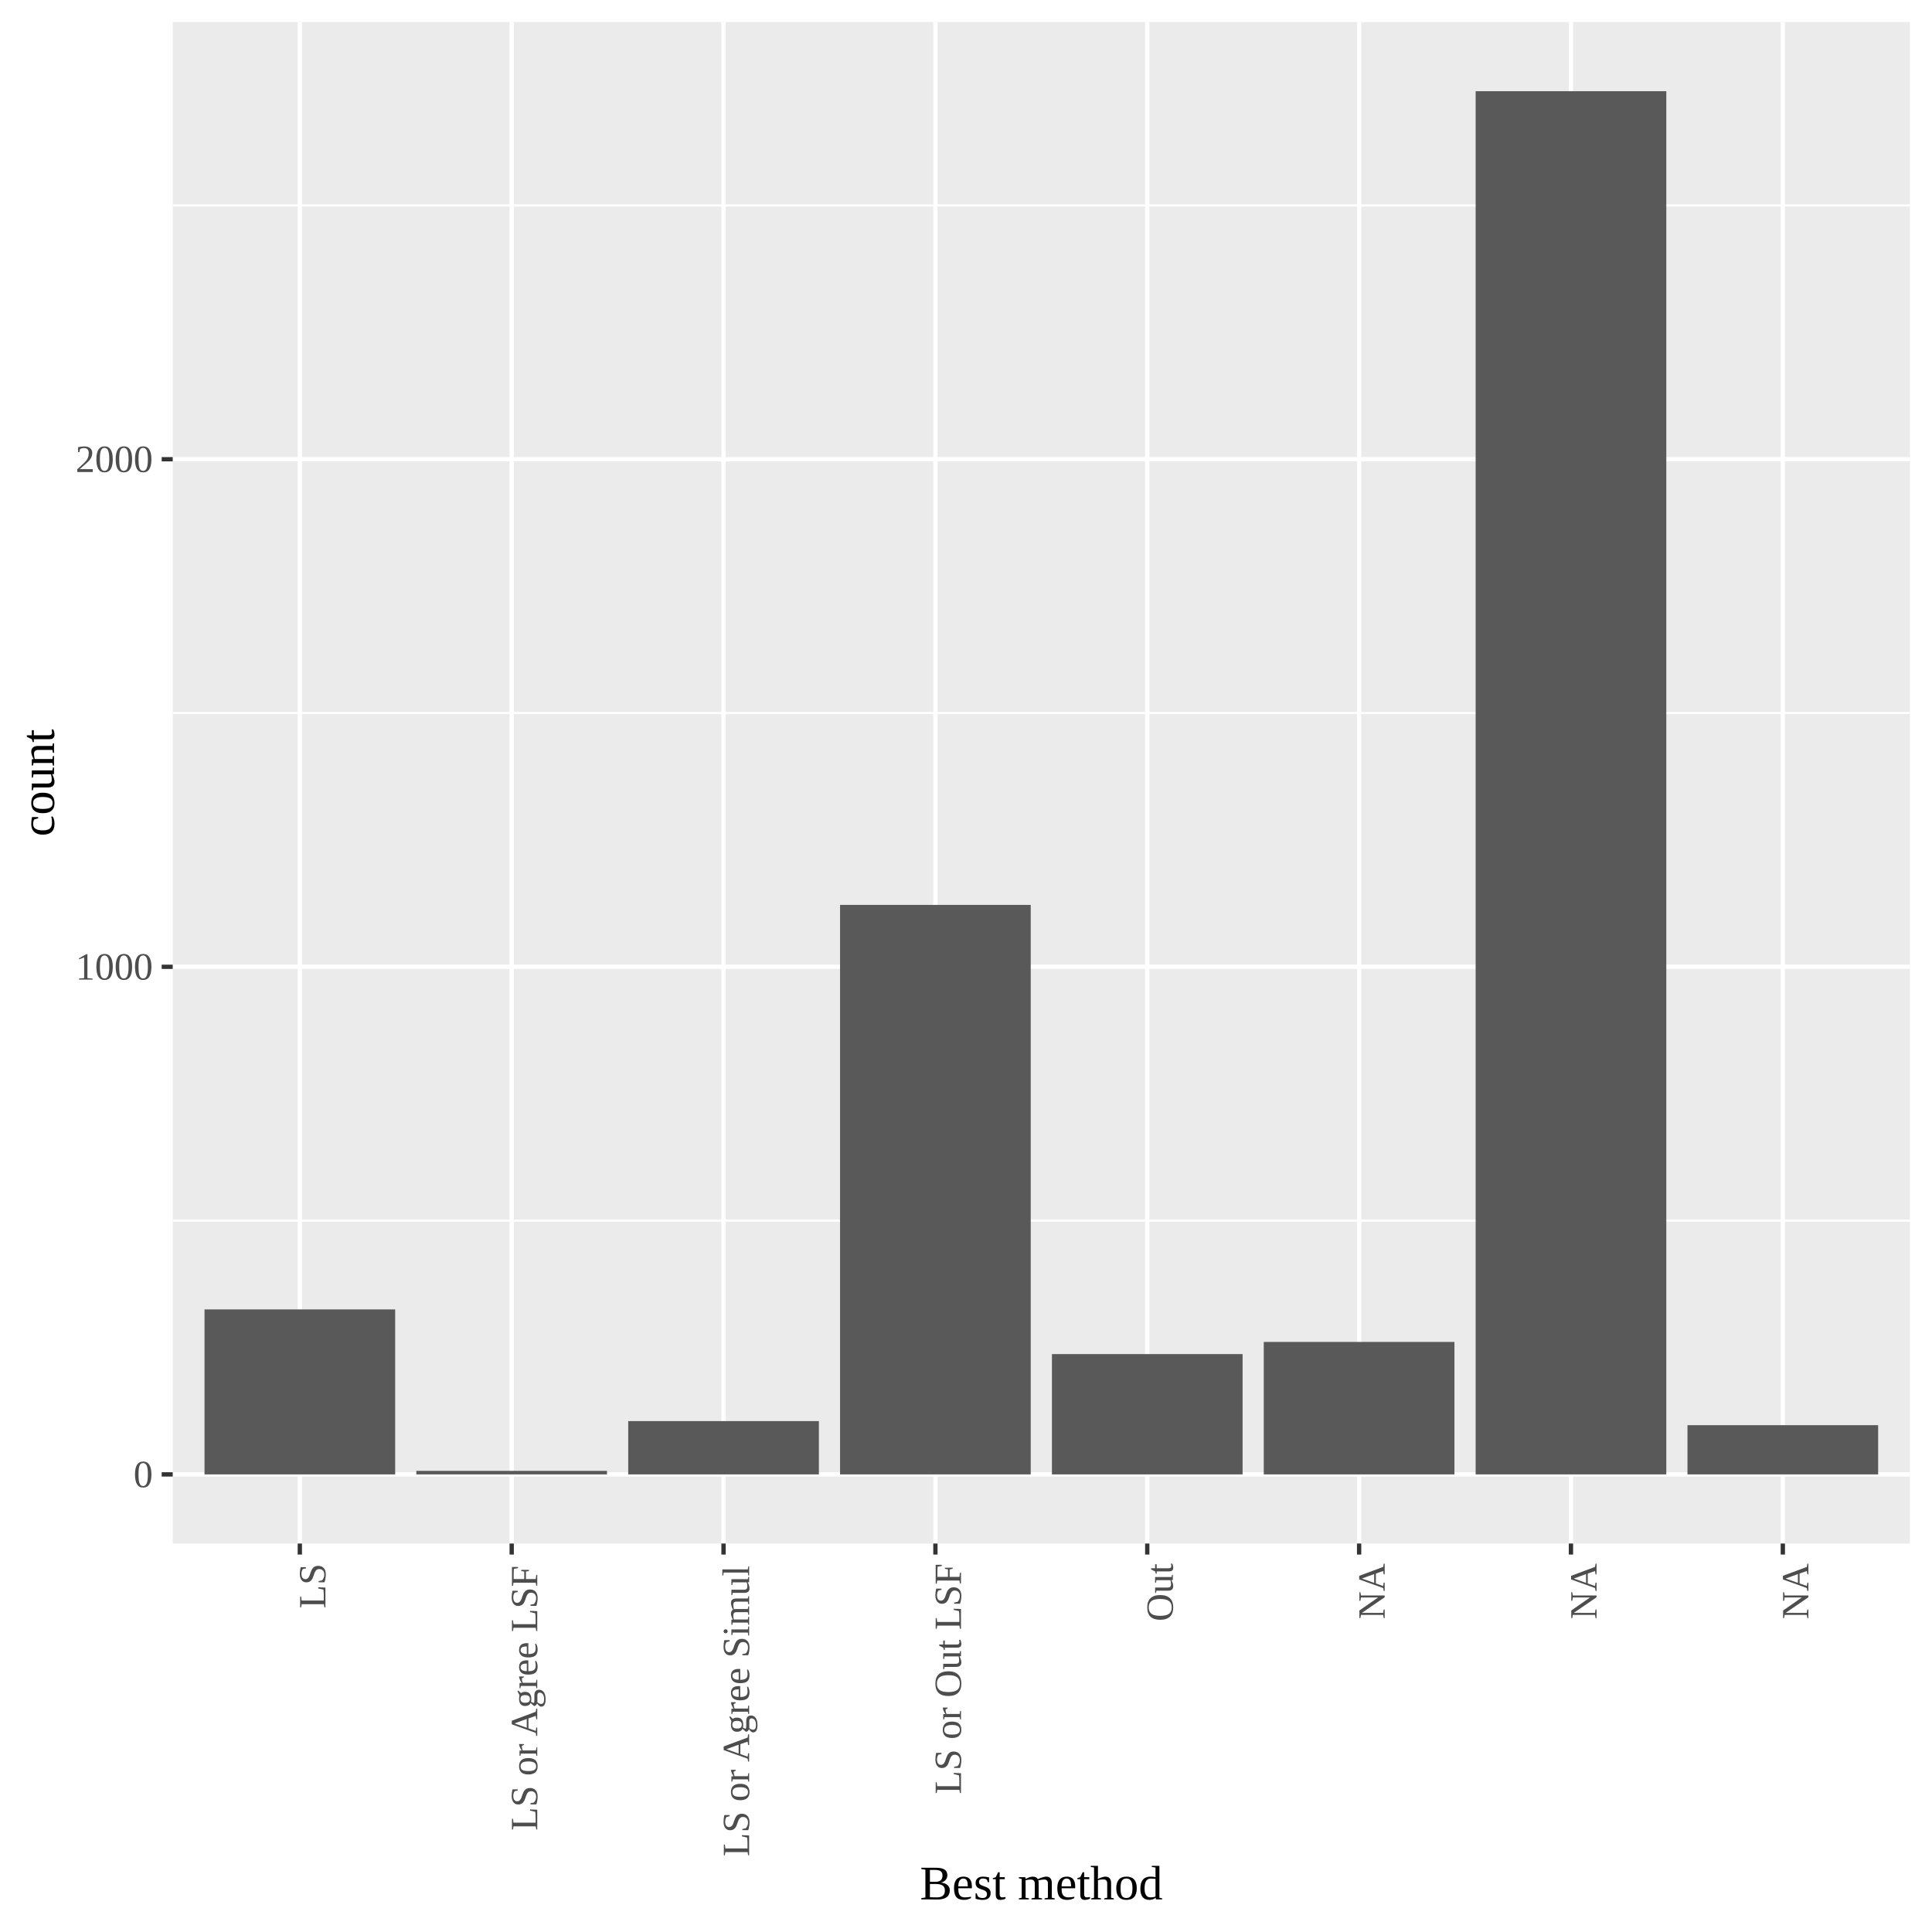
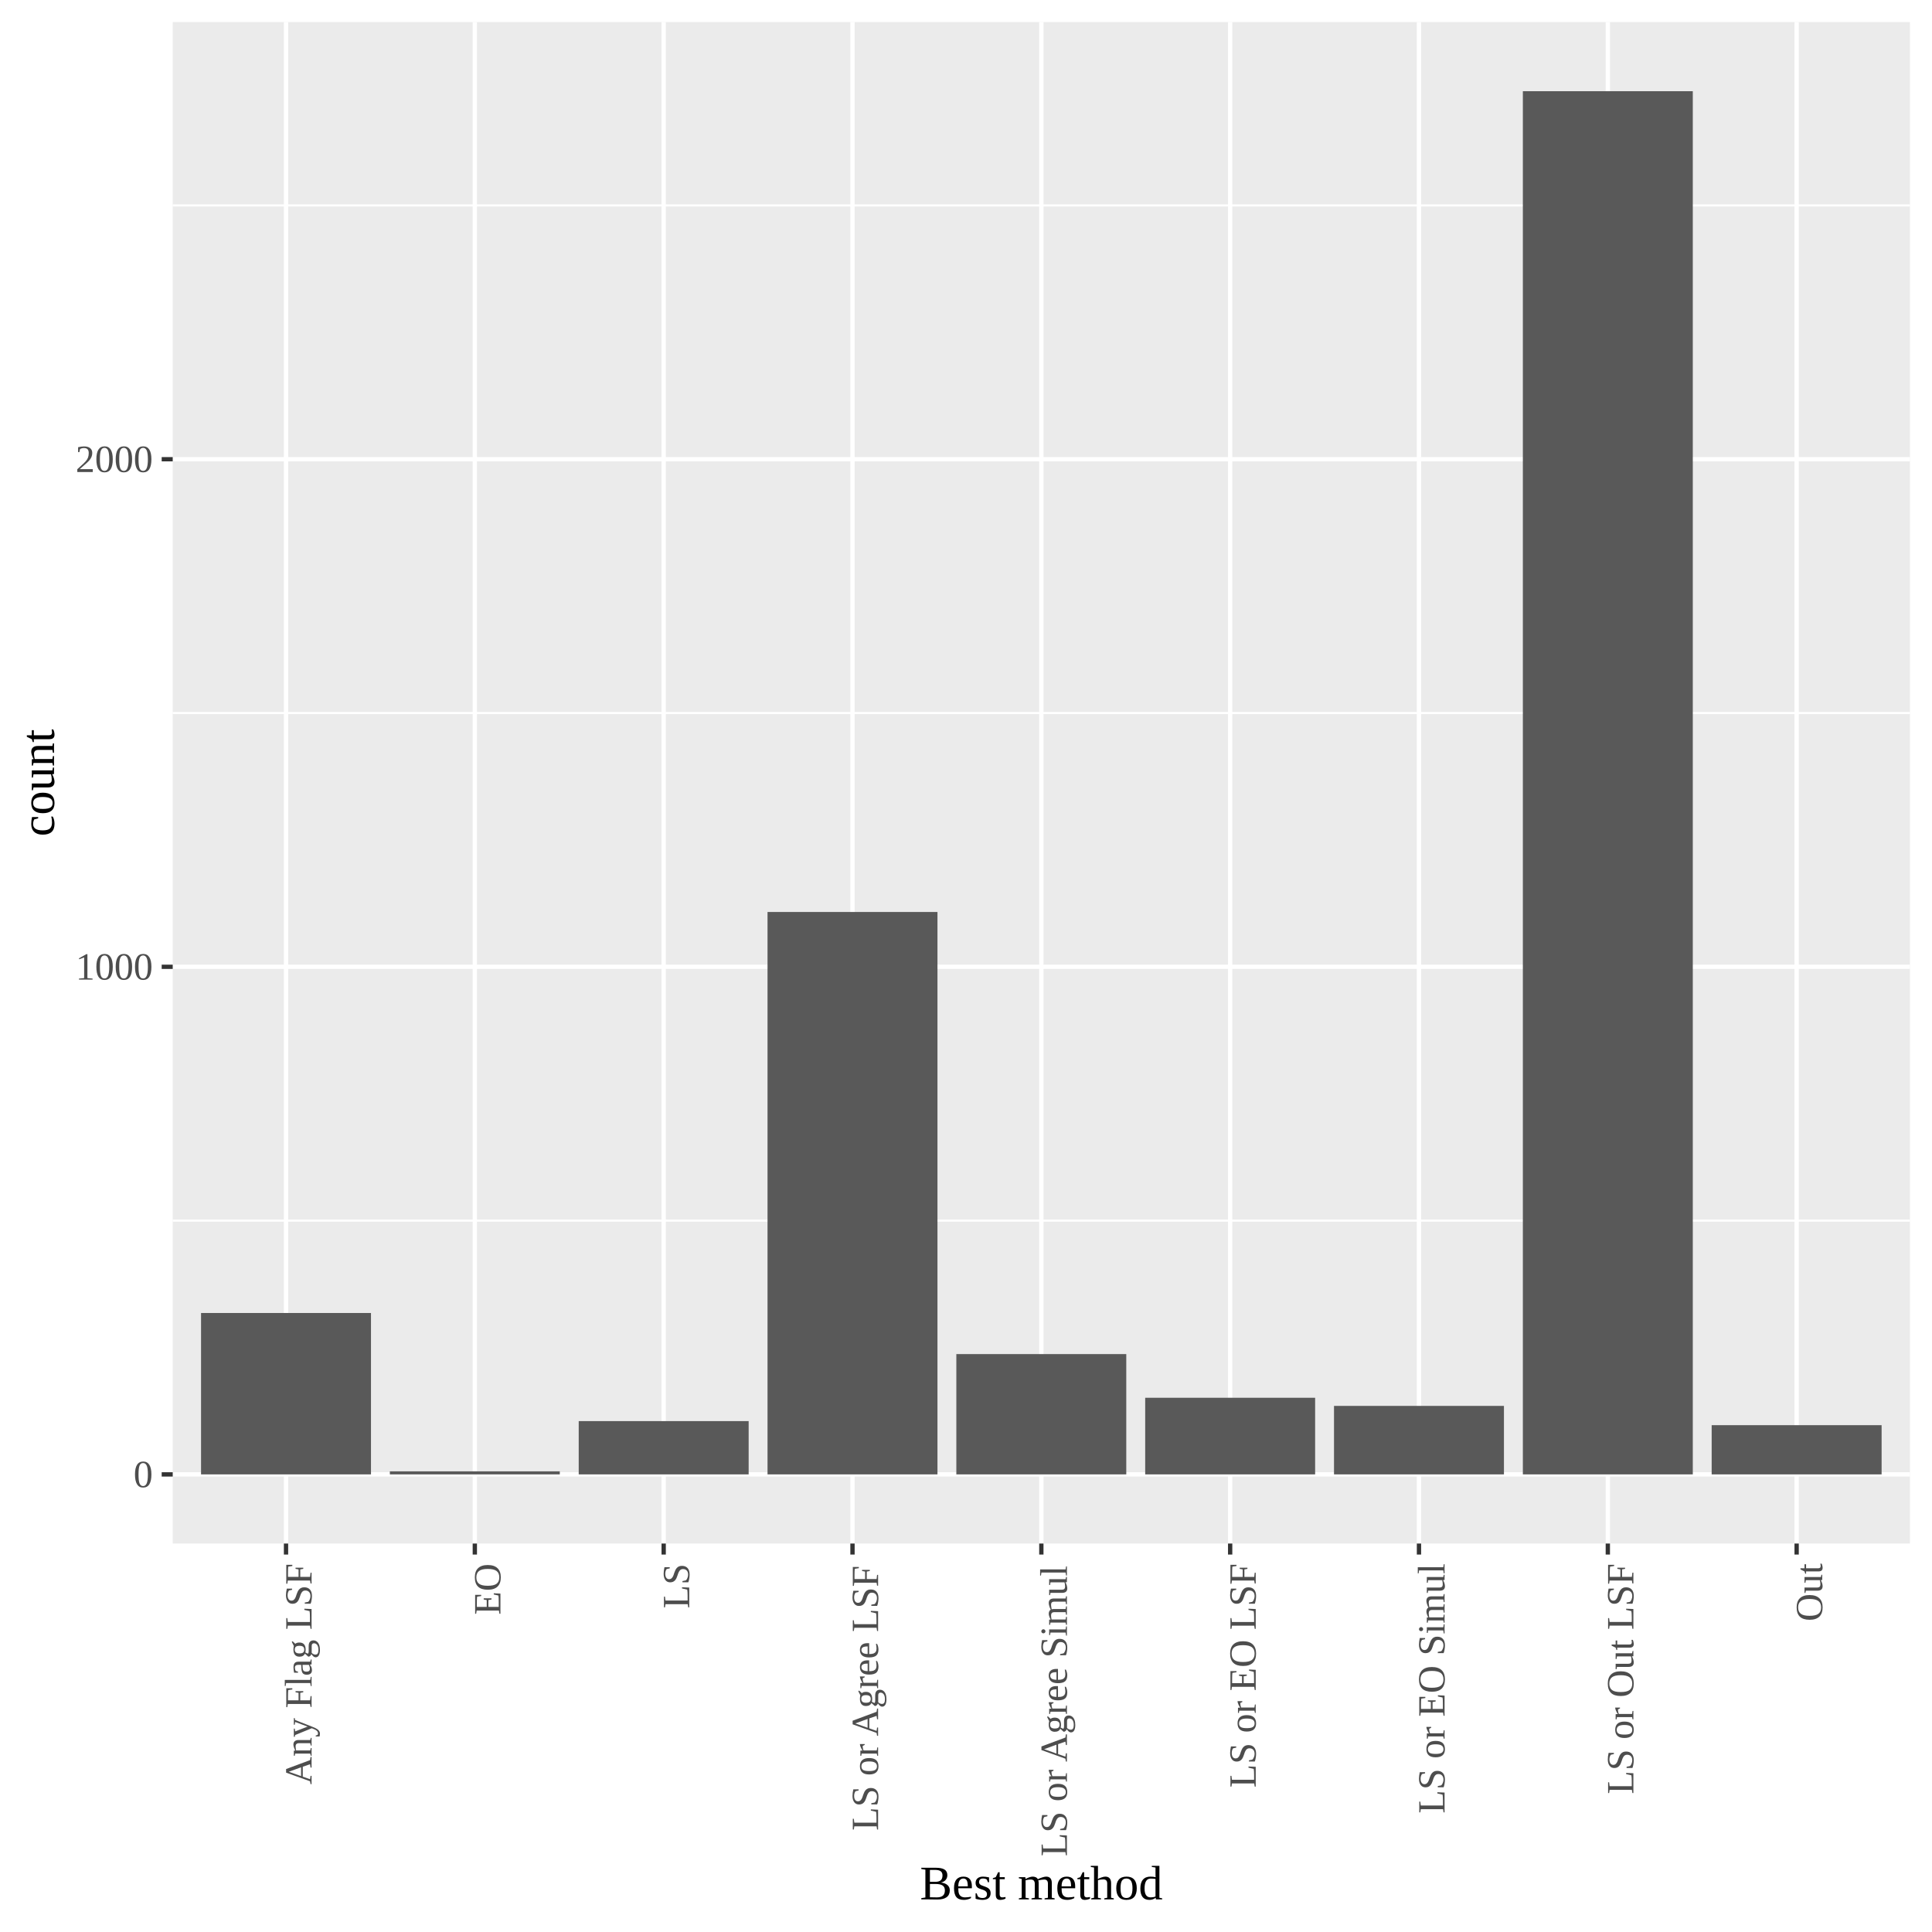
<svg xmlns="http://www.w3.org/2000/svg" viewBox="0 0 480.00 480.00">
  <defs>
    <style type="text/css">
    line, polyline, polygon, path, rect, circle {
      fill: none;
      stroke: #000000;
      stroke-linecap: round;
      stroke-linejoin: round;
      stroke-miterlimit: 10.00;
    }
  </style>
  </defs>
  <rect width="100%" height="100%" style="stroke: none; fill: #FFFFFF;" />
  <rect x="0.00" y="0.00" width="480.00" height="480.00" style="stroke-width: 1.07; stroke: #FFFFFF; fill: #FFFFFF;" />
  <defs>
    <clipPath id="cpNDIuOTF8NDc0LjUyfDM4My40OXw1LjQ4">
      <rect x="42.91" y="5.48" width="431.61" height="378.01" />
    </clipPath>
  </defs>
  <rect x="42.91" y="5.48" width="431.61" height="378.01" style="stroke-width: 1.07; stroke: none; fill: #EBEBEB;" clip-path="url(#cpNDIuOTF8NDc0LjUyfDM4My40OXw1LjQ4)" />
  <polyline points="42.91,303.26 474.52,303.26 " style="stroke-width: 0.53; stroke: #FFFFFF; stroke-linecap: butt;" clip-path="url(#cpNDIuOTF8NDc0LjUyfDM4My40OXw1LjQ4)" />
  <polyline points="42.91,177.15 474.52,177.15 " style="stroke-width: 0.53; stroke: #FFFFFF; stroke-linecap: butt;" clip-path="url(#cpNDIuOTF8NDc0LjUyfDM4My40OXw1LjQ4)" />
  <polyline points="42.91,51.04 474.52,51.04 " style="stroke-width: 0.53; stroke: #FFFFFF; stroke-linecap: butt;" clip-path="url(#cpNDIuOTF8NDc0LjUyfDM4My40OXw1LjQ4)" />
  <polyline points="42.91,366.31 474.52,366.31 " style="stroke-width: 1.07; stroke: #FFFFFF; stroke-linecap: butt;" clip-path="url(#cpNDIuOTF8NDc0LjUyfDM4My40OXw1LjQ4)" />
  <polyline points="42.91,240.20 474.52,240.20 " style="stroke-width: 1.07; stroke: #FFFFFF; stroke-linecap: butt;" clip-path="url(#cpNDIuOTF8NDc0LjUyfDM4My40OXw1LjQ4)" />
  <polyline points="42.91,114.09 474.52,114.09 " style="stroke-width: 1.07; stroke: #FFFFFF; stroke-linecap: butt;" clip-path="url(#cpNDIuOTF8NDc0LjUyfDM4My40OXw1LjQ4)" />
-   <polyline points="74.49,383.49 74.49,5.48 " style="stroke-width: 1.07; stroke: #FFFFFF; stroke-linecap: butt;" clip-path="url(#cpNDIuOTF8NDc0LjUyfDM4My40OXw1LjQ4)" />
-   <polyline points="127.13,383.49 127.13,5.48 " style="stroke-width: 1.07; stroke: #FFFFFF; stroke-linecap: butt;" clip-path="url(#cpNDIuOTF8NDc0LjUyfDM4My40OXw1LjQ4)" />
-   <polyline points="179.76,383.49 179.76,5.48 " style="stroke-width: 1.07; stroke: #FFFFFF; stroke-linecap: butt;" clip-path="url(#cpNDIuOTF8NDc0LjUyfDM4My40OXw1LjQ4)" />
-   <polyline points="232.40,383.49 232.40,5.48 " style="stroke-width: 1.07; stroke: #FFFFFF; stroke-linecap: butt;" clip-path="url(#cpNDIuOTF8NDc0LjUyfDM4My40OXw1LjQ4)" />
-   <polyline points="285.03,383.49 285.03,5.48 " style="stroke-width: 1.07; stroke: #FFFFFF; stroke-linecap: butt;" clip-path="url(#cpNDIuOTF8NDc0LjUyfDM4My40OXw1LjQ4)" />
-   <polyline points="337.67,383.49 337.67,5.48 " style="stroke-width: 1.07; stroke: #FFFFFF; stroke-linecap: butt;" clip-path="url(#cpNDIuOTF8NDc0LjUyfDM4My40OXw1LjQ4)" />
-   <polyline points="390.30,383.49 390.30,5.48 " style="stroke-width: 1.07; stroke: #FFFFFF; stroke-linecap: butt;" clip-path="url(#cpNDIuOTF8NDc0LjUyfDM4My40OXw1LjQ4)" />
-   <polyline points="442.94,383.49 442.94,5.48 " style="stroke-width: 1.07; stroke: #FFFFFF; stroke-linecap: butt;" clip-path="url(#cpNDIuOTF8NDc0LjUyfDM4My40OXw1LjQ4)" />
-   <rect x="50.81" y="325.32" width="47.37" height="40.99" style="stroke-width: 1.07; stroke: none; stroke-linecap: square; stroke-linejoin: miter; fill: #595959;" clip-path="url(#cpNDIuOTF8NDc0LjUyfDM4My40OXw1LjQ4)" />
-   <rect x="103.44" y="365.43" width="47.37" height="0.88" style="stroke-width: 1.07; stroke: none; stroke-linecap: square; stroke-linejoin: miter; fill: #595959;" clip-path="url(#cpNDIuOTF8NDc0LjUyfDM4My40OXw1LjQ4)" />
-   <rect x="156.08" y="353.07" width="47.37" height="13.24" style="stroke-width: 1.07; stroke: none; stroke-linecap: square; stroke-linejoin: miter; fill: #595959;" clip-path="url(#cpNDIuOTF8NDc0LjUyfDM4My40OXw1LjQ4)" />
-   <rect x="208.71" y="224.82" width="47.37" height="141.49" style="stroke-width: 1.07; stroke: none; stroke-linecap: square; stroke-linejoin: miter; fill: #595959;" clip-path="url(#cpNDIuOTF8NDc0LjUyfDM4My40OXw1LjQ4)" />
-   <rect x="261.35" y="336.42" width="47.37" height="29.89" style="stroke-width: 1.07; stroke: none; stroke-linecap: square; stroke-linejoin: miter; fill: #595959;" clip-path="url(#cpNDIuOTF8NDc0LjUyfDM4My40OXw1LjQ4)" />
-   <rect x="313.98" y="333.40" width="47.37" height="32.91" style="stroke-width: 1.07; stroke: none; stroke-linecap: square; stroke-linejoin: miter; fill: #595959;" clip-path="url(#cpNDIuOTF8NDc0LjUyfDM4My40OXw1LjQ4)" />
-   <rect x="366.62" y="22.66" width="47.37" height="343.65" style="stroke-width: 1.07; stroke: none; stroke-linecap: square; stroke-linejoin: miter; fill: #595959;" clip-path="url(#cpNDIuOTF8NDc0LjUyfDM4My40OXw1LjQ4)" />
-   <rect x="419.25" y="354.08" width="47.37" height="12.23" style="stroke-width: 1.07; stroke: none; stroke-linecap: square; stroke-linejoin: miter; fill: #595959;" clip-path="url(#cpNDIuOTF8NDc0LjUyfDM4My40OXw1LjQ4)" />
+   <polyline points="71.06,383.49 71.06,5.48 " style="stroke-width: 1.07; stroke: #FFFFFF; stroke-linecap: butt;" clip-path="url(#cpNDIuOTF8NDc0LjUyfDM4My40OXw1LjQ4)" />
+   <polyline points="117.97,383.49 117.97,5.48 " style="stroke-width: 1.07; stroke: #FFFFFF; stroke-linecap: butt;" clip-path="url(#cpNDIuOTF8NDc0LjUyfDM4My40OXw1LjQ4)" />
+   <polyline points="164.89,383.49 164.89,5.48 " style="stroke-width: 1.07; stroke: #FFFFFF; stroke-linecap: butt;" clip-path="url(#cpNDIuOTF8NDc0LjUyfDM4My40OXw1LjQ4)" />
+   <polyline points="211.80,383.49 211.80,5.48 " style="stroke-width: 1.07; stroke: #FFFFFF; stroke-linecap: butt;" clip-path="url(#cpNDIuOTF8NDc0LjUyfDM4My40OXw1LjQ4)" />
+   <polyline points="258.72,383.49 258.72,5.48 " style="stroke-width: 1.07; stroke: #FFFFFF; stroke-linecap: butt;" clip-path="url(#cpNDIuOTF8NDc0LjUyfDM4My40OXw1LjQ4)" />
+   <polyline points="305.63,383.49 305.63,5.48 " style="stroke-width: 1.07; stroke: #FFFFFF; stroke-linecap: butt;" clip-path="url(#cpNDIuOTF8NDc0LjUyfDM4My40OXw1LjQ4)" />
+   <polyline points="352.54,383.49 352.54,5.48 " style="stroke-width: 1.07; stroke: #FFFFFF; stroke-linecap: butt;" clip-path="url(#cpNDIuOTF8NDc0LjUyfDM4My40OXw1LjQ4)" />
+   <polyline points="399.46,383.49 399.46,5.48 " style="stroke-width: 1.07; stroke: #FFFFFF; stroke-linecap: butt;" clip-path="url(#cpNDIuOTF8NDc0LjUyfDM4My40OXw1LjQ4)" />
+   <polyline points="446.37,383.49 446.37,5.48 " style="stroke-width: 1.07; stroke: #FFFFFF; stroke-linecap: butt;" clip-path="url(#cpNDIuOTF8NDc0LjUyfDM4My40OXw1LjQ4)" />
+   <rect x="49.95" y="326.21" width="42.22" height="40.10" style="stroke-width: 1.07; stroke: none; stroke-linecap: square; stroke-linejoin: miter; fill: #595959;" clip-path="url(#cpNDIuOTF8NDc0LjUyfDM4My40OXw1LjQ4)" />
+   <rect x="96.86" y="365.55" width="42.22" height="0.76" style="stroke-width: 1.07; stroke: none; stroke-linecap: square; stroke-linejoin: miter; fill: #595959;" clip-path="url(#cpNDIuOTF8NDc0LjUyfDM4My40OXw1LjQ4)" />
+   <rect x="143.78" y="353.07" width="42.22" height="13.24" style="stroke-width: 1.07; stroke: none; stroke-linecap: square; stroke-linejoin: miter; fill: #595959;" clip-path="url(#cpNDIuOTF8NDc0LjUyfDM4My40OXw1LjQ4)" />
+   <rect x="190.69" y="226.58" width="42.22" height="139.73" style="stroke-width: 1.07; stroke: none; stroke-linecap: square; stroke-linejoin: miter; fill: #595959;" clip-path="url(#cpNDIuOTF8NDc0LjUyfDM4My40OXw1LjQ4)" />
+   <rect x="237.60" y="336.42" width="42.22" height="29.89" style="stroke-width: 1.07; stroke: none; stroke-linecap: square; stroke-linejoin: miter; fill: #595959;" clip-path="url(#cpNDIuOTF8NDc0LjUyfDM4My40OXw1LjQ4)" />
+   <rect x="284.52" y="347.27" width="42.22" height="19.04" style="stroke-width: 1.07; stroke: none; stroke-linecap: square; stroke-linejoin: miter; fill: #595959;" clip-path="url(#cpNDIuOTF8NDc0LjUyfDM4My40OXw1LjQ4)" />
+   <rect x="331.43" y="349.29" width="42.22" height="17.02" style="stroke-width: 1.07; stroke: none; stroke-linecap: square; stroke-linejoin: miter; fill: #595959;" clip-path="url(#cpNDIuOTF8NDc0LjUyfDM4My40OXw1LjQ4)" />
+   <rect x="378.35" y="22.66" width="42.22" height="343.65" style="stroke-width: 1.07; stroke: none; stroke-linecap: square; stroke-linejoin: miter; fill: #595959;" clip-path="url(#cpNDIuOTF8NDc0LjUyfDM4My40OXw1LjQ4)" />
+   <rect x="425.26" y="354.08" width="42.22" height="12.23" style="stroke-width: 1.07; stroke: none; stroke-linecap: square; stroke-linejoin: miter; fill: #595959;" clip-path="url(#cpNDIuOTF8NDc0LjUyfDM4My40OXw1LjQ4)" />
  <defs>
    <clipPath id="cpMC4wMHw0ODAuMDB8NDgwLjAwfDAuMDA=">
      <rect x="0.00" y="0.00" width="480.00" height="480.00" />
    </clipPath>
  </defs>
  <g clip-path="url(#cpMC4wMHw0ODAuMDB8NDgwLjAwfDAuMDA=)">
    <text x="33.18" y="369.49" style="font-size: 9.60px; fill: #4D4D4D; font-family: Times New Roman;" textLength="4.80px" lengthAdjust="spacingAndGlyphs">0</text>
  </g>
  <g clip-path="url(#cpMC4wMHw0ODAuMDB8NDgwLjAwfDAuMDA=)">
    <text x="18.78" y="243.38" style="font-size: 9.60px; fill: #4D4D4D; font-family: Times New Roman;" textLength="19.20px" lengthAdjust="spacingAndGlyphs">1000</text>
  </g>
  <g clip-path="url(#cpMC4wMHw0ODAuMDB8NDgwLjAwfDAuMDA=)">
    <text x="18.78" y="117.27" style="font-size: 9.60px; fill: #4D4D4D; font-family: Times New Roman;" textLength="19.20px" lengthAdjust="spacingAndGlyphs">2000</text>
  </g>
  <polyline points="40.17,366.31 42.91,366.31 " style="stroke-width: 1.07; stroke: #333333; stroke-linecap: butt;" clip-path="url(#cpMC4wMHw0ODAuMDB8NDgwLjAwfDAuMDA=)" />
  <polyline points="40.17,240.20 42.91,240.20 " style="stroke-width: 1.07; stroke: #333333; stroke-linecap: butt;" clip-path="url(#cpMC4wMHw0ODAuMDB8NDgwLjAwfDAuMDA=)" />
  <polyline points="40.17,114.09 42.91,114.09 " style="stroke-width: 1.07; stroke: #333333; stroke-linecap: butt;" clip-path="url(#cpMC4wMHw0ODAuMDB8NDgwLjAwfDAuMDA=)" />
-   <polyline points="74.49,386.23 74.49,383.49 " style="stroke-width: 1.07; stroke: #333333; stroke-linecap: butt;" clip-path="url(#cpMC4wMHw0ODAuMDB8NDgwLjAwfDAuMDA=)" />
-   <polyline points="127.13,386.23 127.13,383.49 " style="stroke-width: 1.07; stroke: #333333; stroke-linecap: butt;" clip-path="url(#cpMC4wMHw0ODAuMDB8NDgwLjAwfDAuMDA=)" />
-   <polyline points="179.76,386.23 179.76,383.49 " style="stroke-width: 1.07; stroke: #333333; stroke-linecap: butt;" clip-path="url(#cpMC4wMHw0ODAuMDB8NDgwLjAwfDAuMDA=)" />
-   <polyline points="232.40,386.23 232.40,383.49 " style="stroke-width: 1.07; stroke: #333333; stroke-linecap: butt;" clip-path="url(#cpMC4wMHw0ODAuMDB8NDgwLjAwfDAuMDA=)" />
-   <polyline points="285.03,386.23 285.03,383.49 " style="stroke-width: 1.07; stroke: #333333; stroke-linecap: butt;" clip-path="url(#cpMC4wMHw0ODAuMDB8NDgwLjAwfDAuMDA=)" />
-   <polyline points="337.67,386.23 337.67,383.49 " style="stroke-width: 1.07; stroke: #333333; stroke-linecap: butt;" clip-path="url(#cpMC4wMHw0ODAuMDB8NDgwLjAwfDAuMDA=)" />
-   <polyline points="390.30,386.23 390.30,383.49 " style="stroke-width: 1.07; stroke: #333333; stroke-linecap: butt;" clip-path="url(#cpMC4wMHw0ODAuMDB8NDgwLjAwfDAuMDA=)" />
-   <polyline points="442.94,386.23 442.94,383.49 " style="stroke-width: 1.07; stroke: #333333; stroke-linecap: butt;" clip-path="url(#cpMC4wMHw0ODAuMDB8NDgwLjAwfDAuMDA=)" />
+   <polyline points="71.06,386.23 71.06,383.49 " style="stroke-width: 1.07; stroke: #333333; stroke-linecap: butt;" clip-path="url(#cpMC4wMHw0ODAuMDB8NDgwLjAwfDAuMDA=)" />
+   <polyline points="117.97,386.23 117.97,383.49 " style="stroke-width: 1.07; stroke: #333333; stroke-linecap: butt;" clip-path="url(#cpMC4wMHw0ODAuMDB8NDgwLjAwfDAuMDA=)" />
+   <polyline points="164.89,386.23 164.89,383.49 " style="stroke-width: 1.07; stroke: #333333; stroke-linecap: butt;" clip-path="url(#cpMC4wMHw0ODAuMDB8NDgwLjAwfDAuMDA=)" />
+   <polyline points="211.80,386.23 211.80,383.49 " style="stroke-width: 1.07; stroke: #333333; stroke-linecap: butt;" clip-path="url(#cpMC4wMHw0ODAuMDB8NDgwLjAwfDAuMDA=)" />
+   <polyline points="258.72,386.23 258.72,383.49 " style="stroke-width: 1.07; stroke: #333333; stroke-linecap: butt;" clip-path="url(#cpMC4wMHw0ODAuMDB8NDgwLjAwfDAuMDA=)" />
+   <polyline points="305.63,386.23 305.63,383.49 " style="stroke-width: 1.07; stroke: #333333; stroke-linecap: butt;" clip-path="url(#cpMC4wMHw0ODAuMDB8NDgwLjAwfDAuMDA=)" />
+   <polyline points="352.54,386.23 352.54,383.49 " style="stroke-width: 1.07; stroke: #333333; stroke-linecap: butt;" clip-path="url(#cpMC4wMHw0ODAuMDB8NDgwLjAwfDAuMDA=)" />
+   <polyline points="399.46,386.23 399.46,383.49 " style="stroke-width: 1.07; stroke: #333333; stroke-linecap: butt;" clip-path="url(#cpMC4wMHw0ODAuMDB8NDgwLjAwfDAuMDA=)" />
+   <polyline points="446.37,386.23 446.37,383.49 " style="stroke-width: 1.07; stroke: #333333; stroke-linecap: butt;" clip-path="url(#cpMC4wMHw0ODAuMDB8NDgwLjAwfDAuMDA=)" />
  <g clip-path="url(#cpMC4wMHw0ODAuMDB8NDgwLjAwfDAuMDA=)">
-     <text transform="translate(80.85,399.63) rotate(-90)" style="font-size: 9.60px; fill: #4D4D4D; font-family: Times New Roman;" textLength="11.20px" lengthAdjust="spacingAndGlyphs">LS</text>
+     <text transform="translate(77.41,443.36) rotate(-90)" style="font-size: 9.60px; fill: #4D4D4D; font-family: Times New Roman;" textLength="54.94px" lengthAdjust="spacingAndGlyphs">Any Flag LSF</text>
  </g>
  <g clip-path="url(#cpMC4wMHw0ODAuMDB8NDgwLjAwfDAuMDA=)">
-     <text transform="translate(133.48,454.82) rotate(-90)" style="font-size: 9.60px; fill: #4D4D4D; font-family: Times New Roman;" textLength="66.39px" lengthAdjust="spacingAndGlyphs">LS or Agree LSF</text>
+     <text transform="translate(124.33,401.22) rotate(-90)" style="font-size: 9.60px; fill: #4D4D4D; font-family: Times New Roman;" textLength="12.80px" lengthAdjust="spacingAndGlyphs">EO</text>
  </g>
  <g clip-path="url(#cpMC4wMHw0ODAuMDB8NDgwLjAwfDAuMDA=)">
-     <text transform="translate(186.12,461.22) rotate(-90)" style="font-size: 9.60px; fill: #4D4D4D; font-family: Times New Roman;" textLength="72.80px" lengthAdjust="spacingAndGlyphs">LS or Agree Simul</text>
+     <text transform="translate(171.24,399.63) rotate(-90)" style="font-size: 9.60px; fill: #4D4D4D; font-family: Times New Roman;" textLength="11.20px" lengthAdjust="spacingAndGlyphs">LS</text>
  </g>
  <g clip-path="url(#cpMC4wMHw0ODAuMDB8NDgwLjAwfDAuMDA=)">
-     <text transform="translate(238.75,445.76) rotate(-90)" style="font-size: 9.60px; fill: #4D4D4D; font-family: Times New Roman;" textLength="57.34px" lengthAdjust="spacingAndGlyphs">LS or Out LSF</text>
+     <text transform="translate(218.16,454.82) rotate(-90)" style="font-size: 9.60px; fill: #4D4D4D; font-family: Times New Roman;" textLength="66.39px" lengthAdjust="spacingAndGlyphs">LS or Agree LSF</text>
  </g>
  <g clip-path="url(#cpMC4wMHw0ODAuMDB8NDgwLjAwfDAuMDA=)">
-     <text transform="translate(291.39,402.82) rotate(-90)" style="font-size: 9.60px; fill: #4D4D4D; font-family: Times New Roman;" textLength="14.40px" lengthAdjust="spacingAndGlyphs">Out</text>
+     <text transform="translate(265.07,461.22) rotate(-90)" style="font-size: 9.60px; fill: #4D4D4D; font-family: Times New Roman;" textLength="72.80px" lengthAdjust="spacingAndGlyphs">LS or Agree Simul</text>
  </g>
  <g clip-path="url(#cpMC4wMHw0ODAuMDB8NDgwLjAwfDAuMDA=)">
-     <text transform="translate(344.02,402.29) rotate(-90)" style="font-size: 9.60px; fill: #4D4D4D; font-family: Times New Roman;" textLength="13.86px" lengthAdjust="spacingAndGlyphs">NA</text>
+     <text transform="translate(311.98,444.16) rotate(-90)" style="font-size: 9.60px; fill: #4D4D4D; font-family: Times New Roman;" textLength="55.74px" lengthAdjust="spacingAndGlyphs">LS or EO LSF</text>
  </g>
  <g clip-path="url(#cpMC4wMHw0ODAuMDB8NDgwLjAwfDAuMDA=)">
-     <text transform="translate(396.66,402.29) rotate(-90)" style="font-size: 9.60px; fill: #4D4D4D; font-family: Times New Roman;" textLength="13.86px" lengthAdjust="spacingAndGlyphs">NA</text>
+     <text transform="translate(358.90,450.56) rotate(-90)" style="font-size: 9.60px; fill: #4D4D4D; font-family: Times New Roman;" textLength="62.14px" lengthAdjust="spacingAndGlyphs">LS or EO Simul</text>
  </g>
  <g clip-path="url(#cpMC4wMHw0ODAuMDB8NDgwLjAwfDAuMDA=)">
-     <text transform="translate(449.29,402.29) rotate(-90)" style="font-size: 9.60px; fill: #4D4D4D; font-family: Times New Roman;" textLength="13.86px" lengthAdjust="spacingAndGlyphs">NA</text>
+     <text transform="translate(405.81,445.76) rotate(-90)" style="font-size: 9.60px; fill: #4D4D4D; font-family: Times New Roman;" textLength="57.34px" lengthAdjust="spacingAndGlyphs">LS or Out LSF</text>
+   </g>
+   <g clip-path="url(#cpMC4wMHw0ODAuMDB8NDgwLjAwfDAuMDA=)">
+     <text transform="translate(452.73,402.82) rotate(-90)" style="font-size: 9.60px; fill: #4D4D4D; font-family: Times New Roman;" textLength="14.40px" lengthAdjust="spacingAndGlyphs">Out</text>
  </g>
  <g clip-path="url(#cpMC4wMHw0ODAuMDB8NDgwLjAwfDAuMDA=)">
    <text x="228.55" y="471.90" style="font-size: 12.00px; font-family: Times New Roman;" textLength="60.34px" lengthAdjust="spacingAndGlyphs">Best method</text>
  </g>
  <g clip-path="url(#cpMC4wMHw0ODAuMDB8NDgwLjAwfDAuMDA=)">
    <text transform="translate(13.42,207.82) rotate(-90)" style="font-size: 12.00px; font-family: Times New Roman;" textLength="26.66px" lengthAdjust="spacingAndGlyphs">count</text>
  </g>
</svg>
